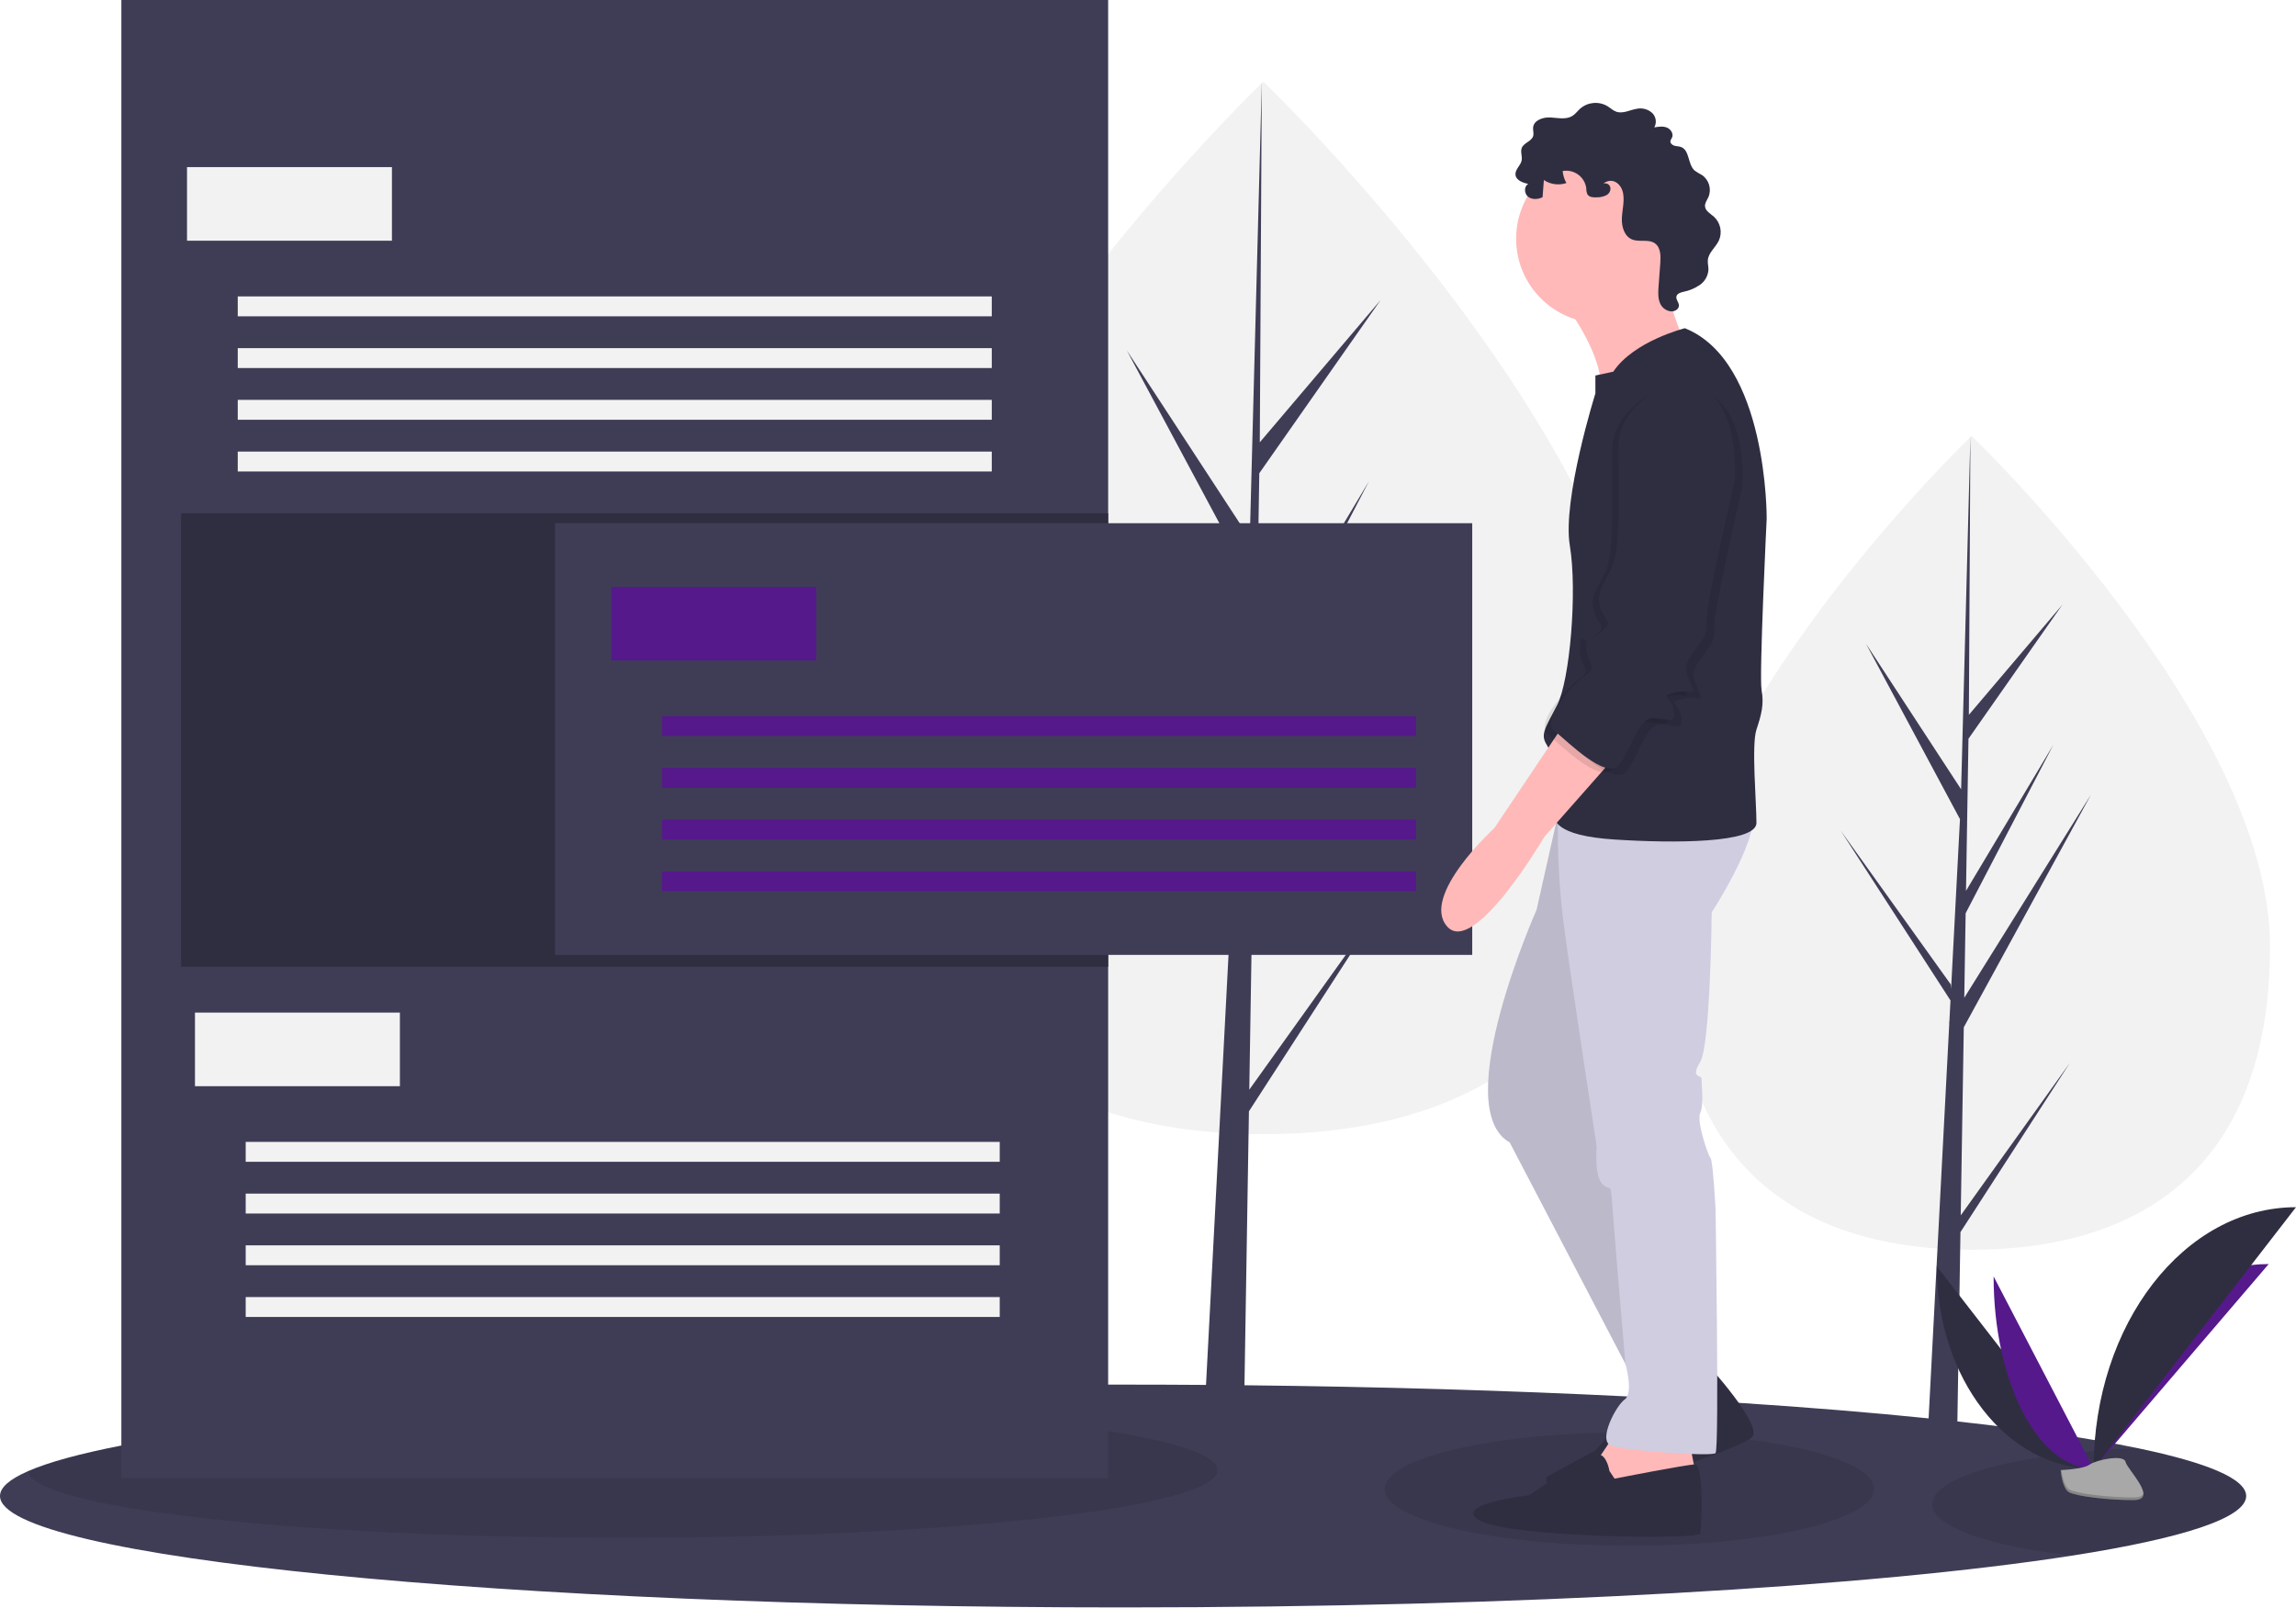
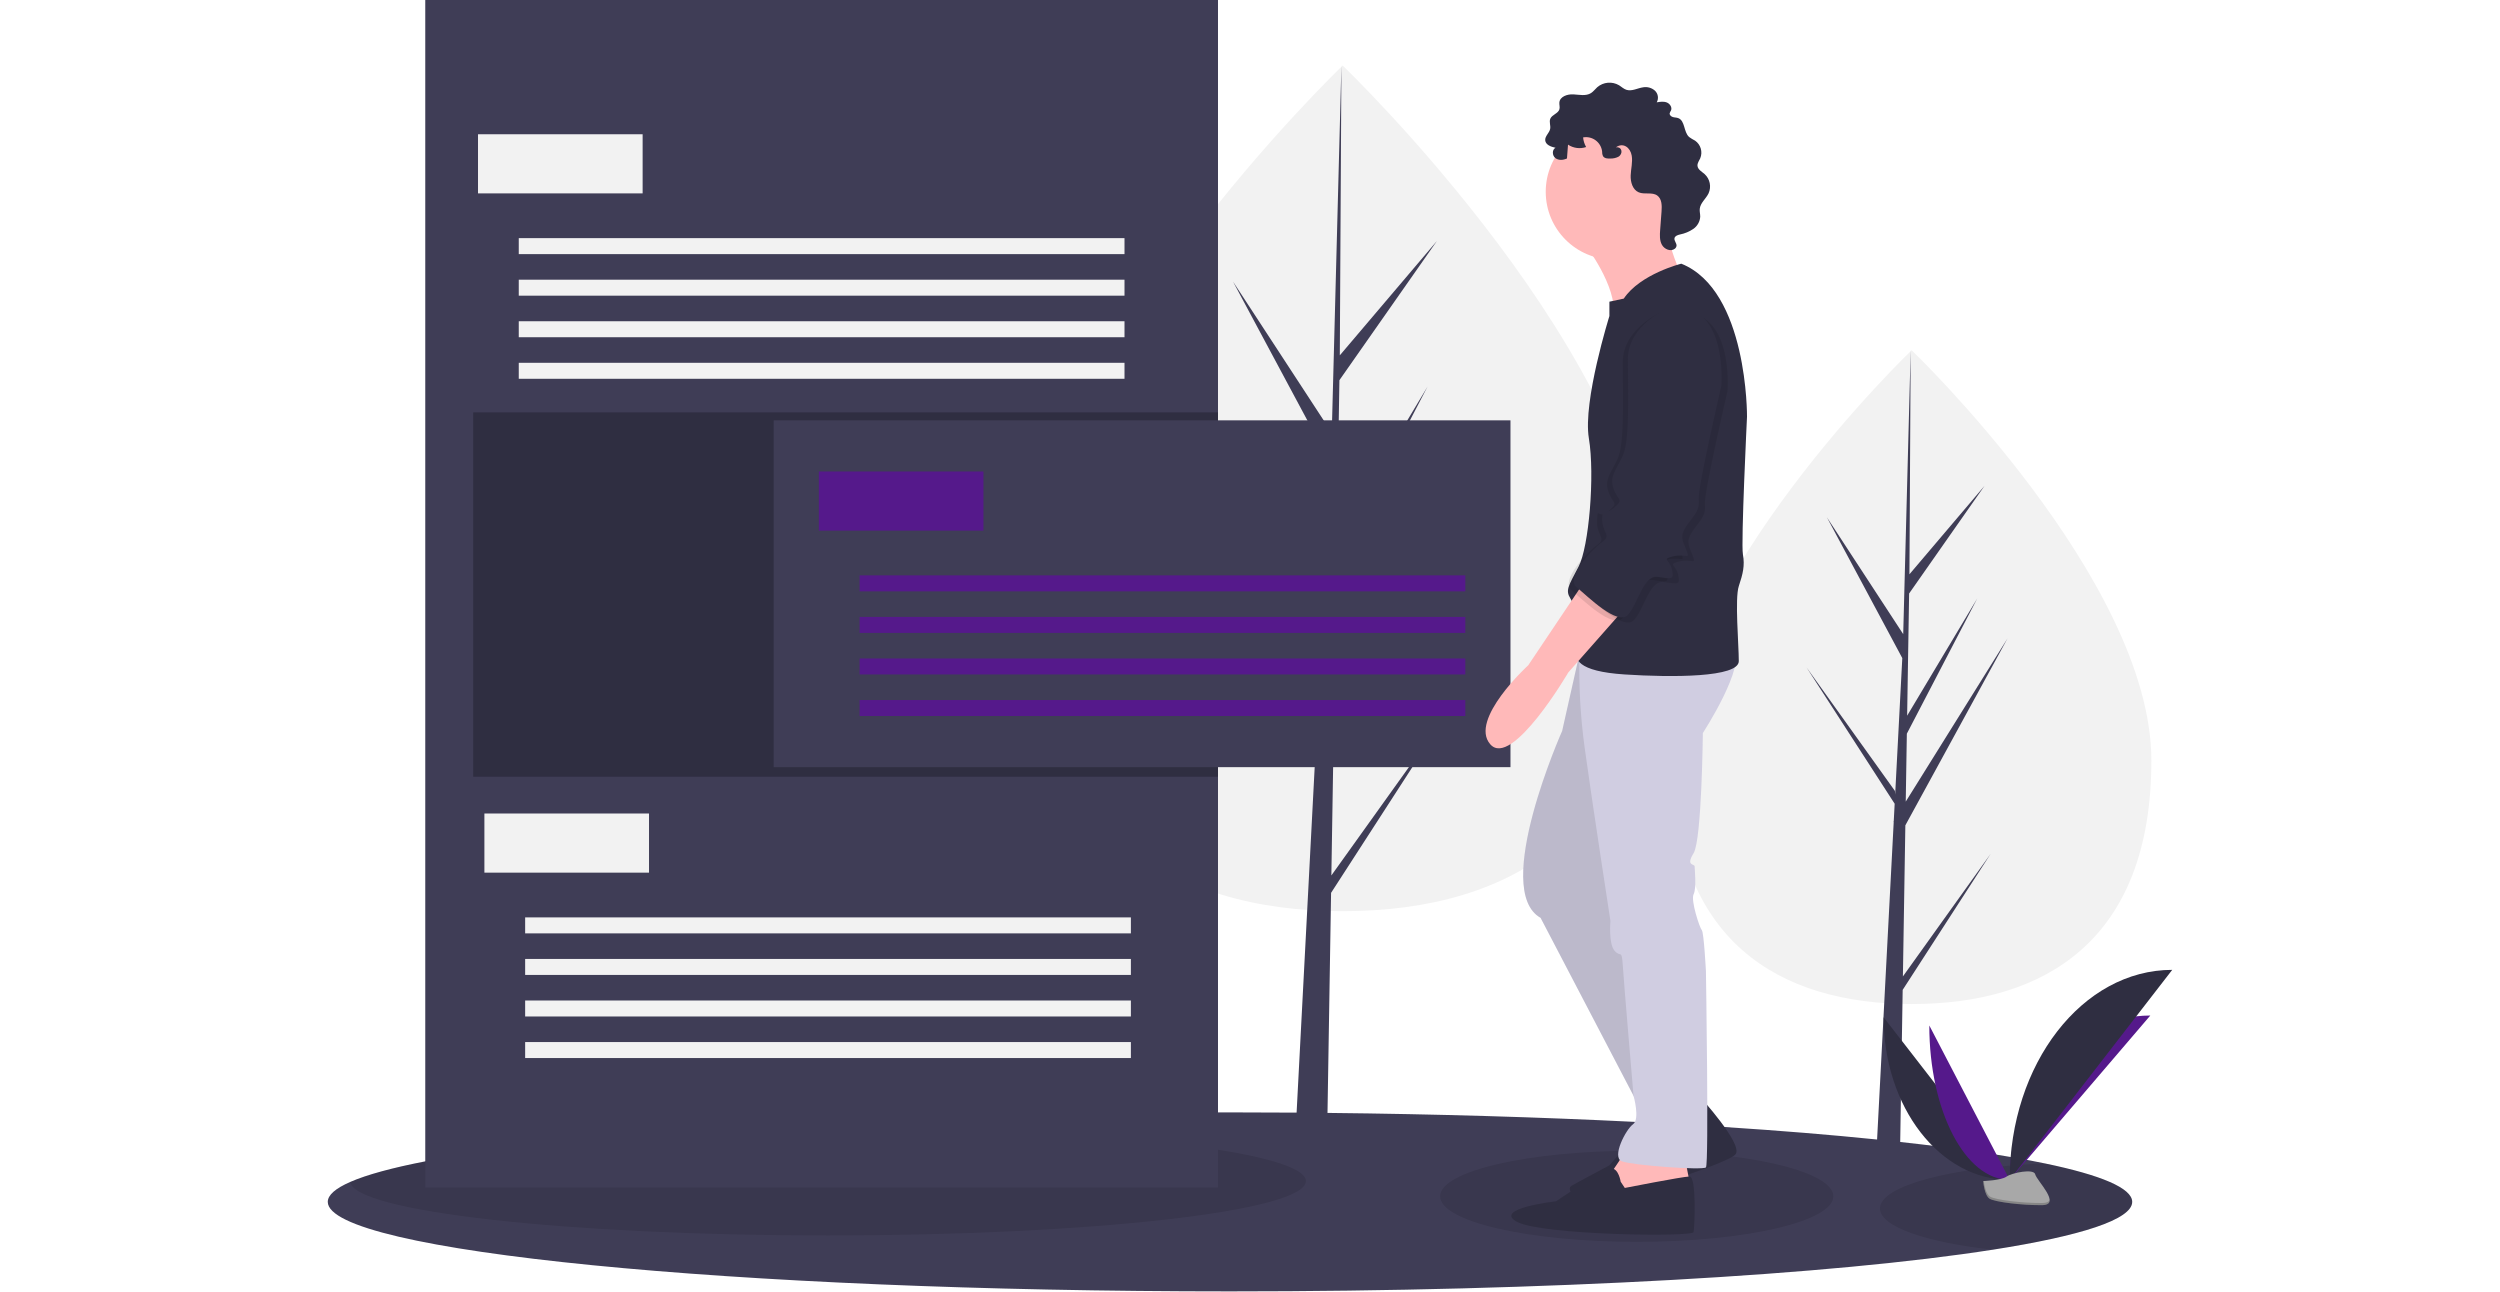
- <svg xmlns="http://www.w3.org/2000/svg" id="b4ce20e6-8fe7-43d5-87f7-68602c562594" width="1061" height="742.855" data-name="Layer 1" viewBox="0 0 1061 742.855">
+ <svg xmlns="http://www.w3.org/2000/svg" id="b4ce20e6-8fe7-43d5-87f7-68602c562594" width="302" height="156" data-name="Layer 1" viewBox="0 0 1061 742.855">
  <path fill="#f2f2f2" d="M1118.5,516.014c0,103.859-61.742,140.122-137.905,140.122S842.689,619.873,842.689,516.014,980.595,280.031,980.595,280.031,1118.5,412.156,1118.5,516.014Z" transform="translate(-69.5 -78.57247)" />
  <polygon fill="#3f3d56" points="906.071 561.677 907.483 474.756 966.262 367.224 907.705 461.121 908.34 422.038 948.85 344.239 908.508 411.696 908.508 411.696 909.649 341.403 953.029 279.466 909.829 330.35 910.543 201.459 906.059 372.087 906.427 365.048 862.323 297.54 905.72 378.561 901.61 457.065 901.488 454.981 850.644 383.939 901.334 462.343 900.82 472.16 900.728 472.308 900.77 473.114 890.344 672.287 904.274 672.287 905.945 569.41 956.511 491.199 906.071 561.677" />
  <path fill="#f2f2f2" d="M831.657,421.486c0,134.324-79.853,181.225-178.358,181.225S474.942,555.81,474.942,421.486s178.358-305.205,178.358-305.205S831.657,287.162,831.657,421.486Z" transform="translate(-69.5 -78.57247)" />
  <polygon fill="#3f3d56" points="577.302 503.591 579.128 391.174 655.149 252.098 579.415 373.539 580.236 322.992 632.629 222.372 580.453 309.615 580.453 309.616 581.93 218.704 638.034 138.598 582.162 204.408 583.085 37.709 577.286 258.389 577.763 249.285 520.722 161.975 576.848 266.761 571.533 368.293 571.375 365.598 505.617 273.717 571.176 375.119 570.511 387.817 570.392 388.008 570.446 389.05 556.962 646.647 574.978 646.647 577.14 513.593 642.538 412.44 577.302 503.591" />
  <path fill="#3f3d56" d="M1107.47,769.938c0,10.11-29.38,19.55-80.14,27.5-91.98,14.42-254.15,23.99-438.85,23.99-286.62,0-518.98-23.05-518.98-51.49,0-3.93,4.46-7.78,12.91-11.46,9.53-4.17,24.15-8.14,43.17-11.85,39.21-7.65,97.14-14.19,167.8-19.05,82.02-5.63,181.21-8.98,288.21-9.11q3.435-.015,6.89-.01,19.335,0,38.33.14,8.925.06,17.77.16c63.02.67,122.66,2.46,176.86,5.16,2.42.12,4.83.25,7.23.37.82.04,1.64.09,2.46.13.22.01.44.02.66.04q15.975.84,31.25,1.79,5.01.3,9.93.63c31.87,2.07,61.29,4.48,87.75,7.19q6.78.69,13.3,1.41c33.48,3.67,61.67,7.84,83.39,12.37C1089.51,754.538,1107.47,762.028,1107.47,769.938Z" transform="translate(-69.5 -78.57247)" />
  <ellipse cx="752.963" cy="688.148" opacity=".1" rx="113.082" ry="26.202" />
  <path d="M1107.47,769.938c0,10.11-29.38,19.55-80.14,27.5-38.38-4.19-64.95-13.24-64.95-23.72,0-13.05,41.16-23.87,95.03-25.87C1089.51,754.538,1107.47,762.028,1107.47,769.938Z" opacity=".1" transform="translate(-69.5 -78.57247)" />
  <path d="M632.154,757.986c0,17.266-123.076,31.259-274.891,31.259-150.39,0-272.575-13.726-274.855-30.771,29.19-12.742,106.04-23.683,210.968-30.9,20.502-.552,41.896-.846,63.887-.846C509.078,726.728,632.154,740.72,632.154,757.986Z" opacity=".1" transform="translate(-69.5 -78.57247)" />
  <rect width="456.007" height="683.091" x="56.082" fill="#3f3d56" />
  <rect width="428.426" height="209.616" x="83.663" y="237.197" fill="#2f2e41" />
  <rect width="423.829" height="199.503" x="256.504" y="241.794" fill="#3f3d56" />
  <rect width="94.695" height="34.017" x="282.476" y="271.214" fill="#55198b" />
  <rect width="348.441" height="9.194" x="305.92" y="330.973" fill="#55198b" />
  <rect width="348.441" height="9.194" x="305.92" y="354.876" fill="#55198b" />
  <rect width="348.441" height="9.194" x="305.92" y="378.78" fill="#55198b" />
  <rect width="348.441" height="9.194" x="305.92" y="402.684" fill="#55198b" />
  <rect width="94.695" height="34.017" x="86.421" y="77.227" fill="#f2f2f2" />
  <rect width="348.441" height="9.194" x="109.865" y="136.986" fill="#f2f2f2" />
  <rect width="348.441" height="9.194" x="109.865" y="160.89" fill="#f2f2f2" />
  <rect width="348.441" height="9.194" x="109.865" y="184.793" fill="#f2f2f2" />
  <rect width="348.441" height="9.194" x="109.865" y="208.697" fill="#f2f2f2" />
  <rect width="94.695" height="34.017" x="90.098" y="467.959" fill="#f2f2f2" />
  <rect width="348.441" height="9.194" x="113.542" y="527.718" fill="#f2f2f2" />
  <rect width="348.441" height="9.194" x="113.542" y="551.621" fill="#f2f2f2" />
  <rect width="348.441" height="9.194" x="113.542" y="575.525" fill="#f2f2f2" />
  <rect width="348.441" height="9.194" x="113.542" y="599.429" fill="#f2f2f2" />
  <path fill="#ffb9b9" d="M792.563,219.031s18.904,24.22,16.541,41.352S848.092,236.753,848.092,236.753s-14.178-29.537-6.498-43.714S792.563,219.031,792.563,219.031Z" transform="translate(-69.5 -78.57247)" />
  <path fill="#2f2e41" d="M858.725,709.342s24.811,27.174,20.676,33.081-76.796,28.355-85.066,27.174-12.405-7.089-9.452-8.861,21.857-11.815,21.857-11.815l15.95-18.313s11.815-6.498,11.815-10.043S858.725,709.342,858.725,709.342Z" transform="translate(-69.5 -78.57247)" />
  <path fill="#ffb9b9" d="M816.783,739.469s-9.452,15.359-11.224,15.95,8.861,21.857,8.861,21.857L839.231,769.597l13.587-11.224-2.954-15.359Z" transform="translate(-69.5 -78.57247)" />
  <path fill="#d0cde1" d="M791.381,446.464l-11.815,52.576s-40.761,91.564-12.405,107.514l62.027,118.738,33.081-14.768-55.529-121.692,25.402-140.004Z" transform="translate(-69.5 -78.57247)" />
  <path d="M791.381,446.464l-11.815,52.576s-40.761,91.564-12.405,107.514l62.027,118.738,33.081-14.768-55.529-121.692,25.402-140.004Z" opacity=".1" transform="translate(-69.5 -78.57247)" />
  <path fill="#d0cde1" d="M795.516,454.735h-5.994a333.982,333.982,0,0,0,3.04,54.348c4.135,30.128,14.768,99.244,14.768,99.244s-1.181,12.996,2.363,17.131,4.135-1.181,4.726,8.27,6.203,75.167,6.203,75.167,3.84,13.443-.295,16.397-12.405,18.904-6.498,21.267,46.668,5.317,48.44,3.544,0-112.831,0-112.831-1.181-22.448-2.363-23.629-6.498-17.131-4.726-20.676.591-14.178.591-15.95-5.317,0-.591-7.68,5.317-69.116,5.317-69.116,25.402-38.989,17.722-49.031Z" transform="translate(-69.5 -78.57247)" />
  <circle cx="739.603" cy="110.331" r="38.989" fill="#ffb9b9" />
  <path fill="#2f2e41" d="M848.092,230.255s-23.629,5.907-33.081,20.085l-8.27,1.772v8.27s-15.359,49.031-11.815,70.298,0,62.618-5.907,73.842-7.68,13.587-4.726,18.313,7.089,20.676,4.135,27.765,0,14.178,27.174,15.95,65.572,1.772,65.572-7.68-2.363-36.035,0-43.124,3.544-11.815,2.363-18.313,2.363-79.159,2.363-79.159S886.49,245.614,848.092,230.255Z" transform="translate(-69.5 -78.57247)" />
  <path fill="#ffb9b9" d="M792.563,412.792l-32.49,48.44s-34.263,31.309-21.857,45.487S783.111,465.368,783.111,465.368l35.444-40.17Z" transform="translate(-69.5 -78.57247)" />
  <path fill="#2f2e41" d="M813.239,758.373s-1.181-7.68-5.317-7.68S776.022,769.597,776.022,769.597s-36.626,4.135-22.448,11.815,101.016,8.861,101.607,5.907,1.772-32.081-2.363-31.99-37.216,6.589-37.216,6.589Z" transform="translate(-69.5 -78.57247)" />
  <path fill="#2f2e41" d="M811.877,168.761a9.779,9.779,0,0,1-4.456,1.007c-1.593.091-3.496-.008-4.343-1.36a6.221,6.221,0,0,1-.542-2.837,9.346,9.346,0,0,0-10.922-7.96,13.445,13.445,0,0,0,1.741,5.543,11.855,11.855,0,0,1-10.422-1.387l-.6,7.957c-2.119,1.013-4.834,1.224-6.682-.226s-1.996-4.851.094-5.923c-2.582-.538-5.74-1.695-5.93-4.326-.173-2.4,2.375-4.157,2.844-6.518.383-1.925-.673-4.018.074-5.833.981-2.385,4.544-2.997,5.258-5.474.364-1.262-.16-2.611-.035-3.919.327-3.423,4.63-4.844,8.063-4.649s7.18,1.106,10.096-.715c1.414-.883,2.402-2.297,3.644-3.408a10.823,10.823,0,0,1,12.568-1.093c1.381.859,2.585,2.048,4.125,2.57,3.151,1.068,6.438-.953,9.733-1.418a8.086,8.086,0,0,1,6.779,1.964,5.549,5.549,0,0,1,1.01,6.686c1.933-.326,3.981-.642,5.802.082s3.213,2.905,2.371,4.675a6.056,6.056,0,0,0-.735,1.501c-.171,1.03.821,1.91,1.822,2.205s2.088.24,3.068.599c4.049,1.482,3.078,7.955,6.265,10.86a25.416,25.416,0,0,0,3.455,2.113,8.406,8.406,0,0,1,2.964,10.156c-.639,1.415-1.709,2.765-1.58,4.311.181,2.17,2.505,3.358,4.137,4.799a9.625,9.625,0,0,1,2.24,11.05c-1.5,3.128-4.747,5.499-5.077,8.953-.143,1.501.308,3.0.282,4.507a9.287,9.287,0,0,1-3.992,7.012,20.765,20.765,0,0,1-7.663,3.189c-1.288.308-2.824.791-3.136,2.078-.37,1.526,1.333,2.914,1.157,4.474a2.595,2.595,0,0,1-1.042,1.686c-2.304,1.802-5.951.257-7.361-2.307s-1.229-5.671-1.011-8.588l.795-10.608c.247-3.301.224-7.22-2.467-9.148-2.975-2.131-7.307-.406-10.671-1.846-3.505-1.501-4.763-5.892-4.621-9.702s1.233-7.627.605-11.388c-.778-4.661-4.924-7.794-9.111-4.773C814.149,162.829,814.785,167.052,811.877,168.761Z" transform="translate(-69.5 -78.57247)" />
  <path d="M844.548,258.61S820.918,268.062,820.918,288.147s1.181,46.668-2.954,55.529-7.68,11.815-5.317,18.904,6.498,5.907,0,11.224-5.907-3.544-6.498,5.317,5.907,10.043,0,14.178-21.267,20.676-14.768,25.992,23.629,22.448,29.537,15.95,8.861-23.039,17.131-21.857,9.452,1.772,8.27-4.135-6.498-5.907.591-7.68,10.043,2.363,7.68-3.544-4.135-8.27.591-14.768,7.089-8.27,6.498-14.768,12.996-64.981,12.996-64.981S878.81,253.884,844.548,258.61Z" opacity=".1" transform="translate(-69.5 -78.57247)" />
  <path d="M838.049,257.429S814.42,266.881,814.42,286.966s1.181,46.668-2.954,55.529-7.68,11.815-5.317,18.904,6.498,5.907,0,11.224-5.907-3.544-6.498,5.317,5.907,10.043,0,14.178-21.267,20.676-14.768,25.992,23.629,22.448,29.537,15.95,8.861-23.039,17.131-21.857,9.452,1.772,8.27-4.135-6.498-5.907.591-7.68,10.043,2.363,7.68-3.544-4.135-8.27.591-14.768,7.089-8.27,6.498-14.768,12.996-64.981,12.996-64.981S872.312,252.703,838.049,257.429Z" opacity=".1" transform="translate(-69.5 -78.57247)" />
  <path fill="#2f2e41" d="M841.003,255.657s-23.629,9.452-23.629,29.537,1.181,46.668-2.954,55.529-7.68,11.815-5.317,18.904,6.498,5.907,0,11.224-5.907-3.544-6.498,5.317,5.907,10.043,0,14.178-21.267,20.676-14.768,25.992,23.629,22.448,29.537,15.95,8.861-23.039,17.131-21.857,9.452,1.772,8.27-4.135-6.498-5.907.591-7.68,10.043,2.363,7.68-3.544-4.135-8.27.591-14.768,7.089-8.27,6.498-14.768,12.996-64.981,12.996-64.981S875.266,250.931,841.003,255.657Z" transform="translate(-69.5 -78.57247)" />
  <path fill="#2f2e41" d="M964.5,663.787c0,51.684,32.424,93.506,72.494,93.506" transform="translate(-69.5 -78.57247)" />
  <path fill="#55198b" d="M1036.994,757.293c0-52.265,36.183-94.557,80.899-94.557" transform="translate(-69.5 -78.57247)" />
  <path fill="#55198b" d="M990.766,668.472c0,49.094,20.676,88.821,46.228,88.821" transform="translate(-69.5 -78.57247)" />
  <path fill="#2f2e41" d="M1036.994,757.293c0-66.783,41.822-120.823,93.506-120.823" transform="translate(-69.5 -78.57247)" />
  <path fill="#a8a8a8" d="M1021.743,757.952s10.281-.317,13.379-2.523,15.814-4.841,16.583-1.302,15.45,17.599,3.843,17.692-26.969-1.808-30.062-3.692S1021.743,757.952,1021.743,757.952Z" transform="translate(-69.5 -78.57247)" />
  <path d="M1055.755,770.588c-11.607.094-26.969-1.808-30.062-3.692-2.355-1.435-3.293-6.582-3.607-8.957-.217.009-.343.013-.343.013s.651,8.292,3.744,10.175,18.455,3.785,30.062,3.692c3.35-.027,4.508-1.219,4.444-2.985C1059.527,769.902,1058.249,770.568,1055.755,770.588Z" opacity=".2" transform="translate(-69.5 -78.57247)" />
</svg>
